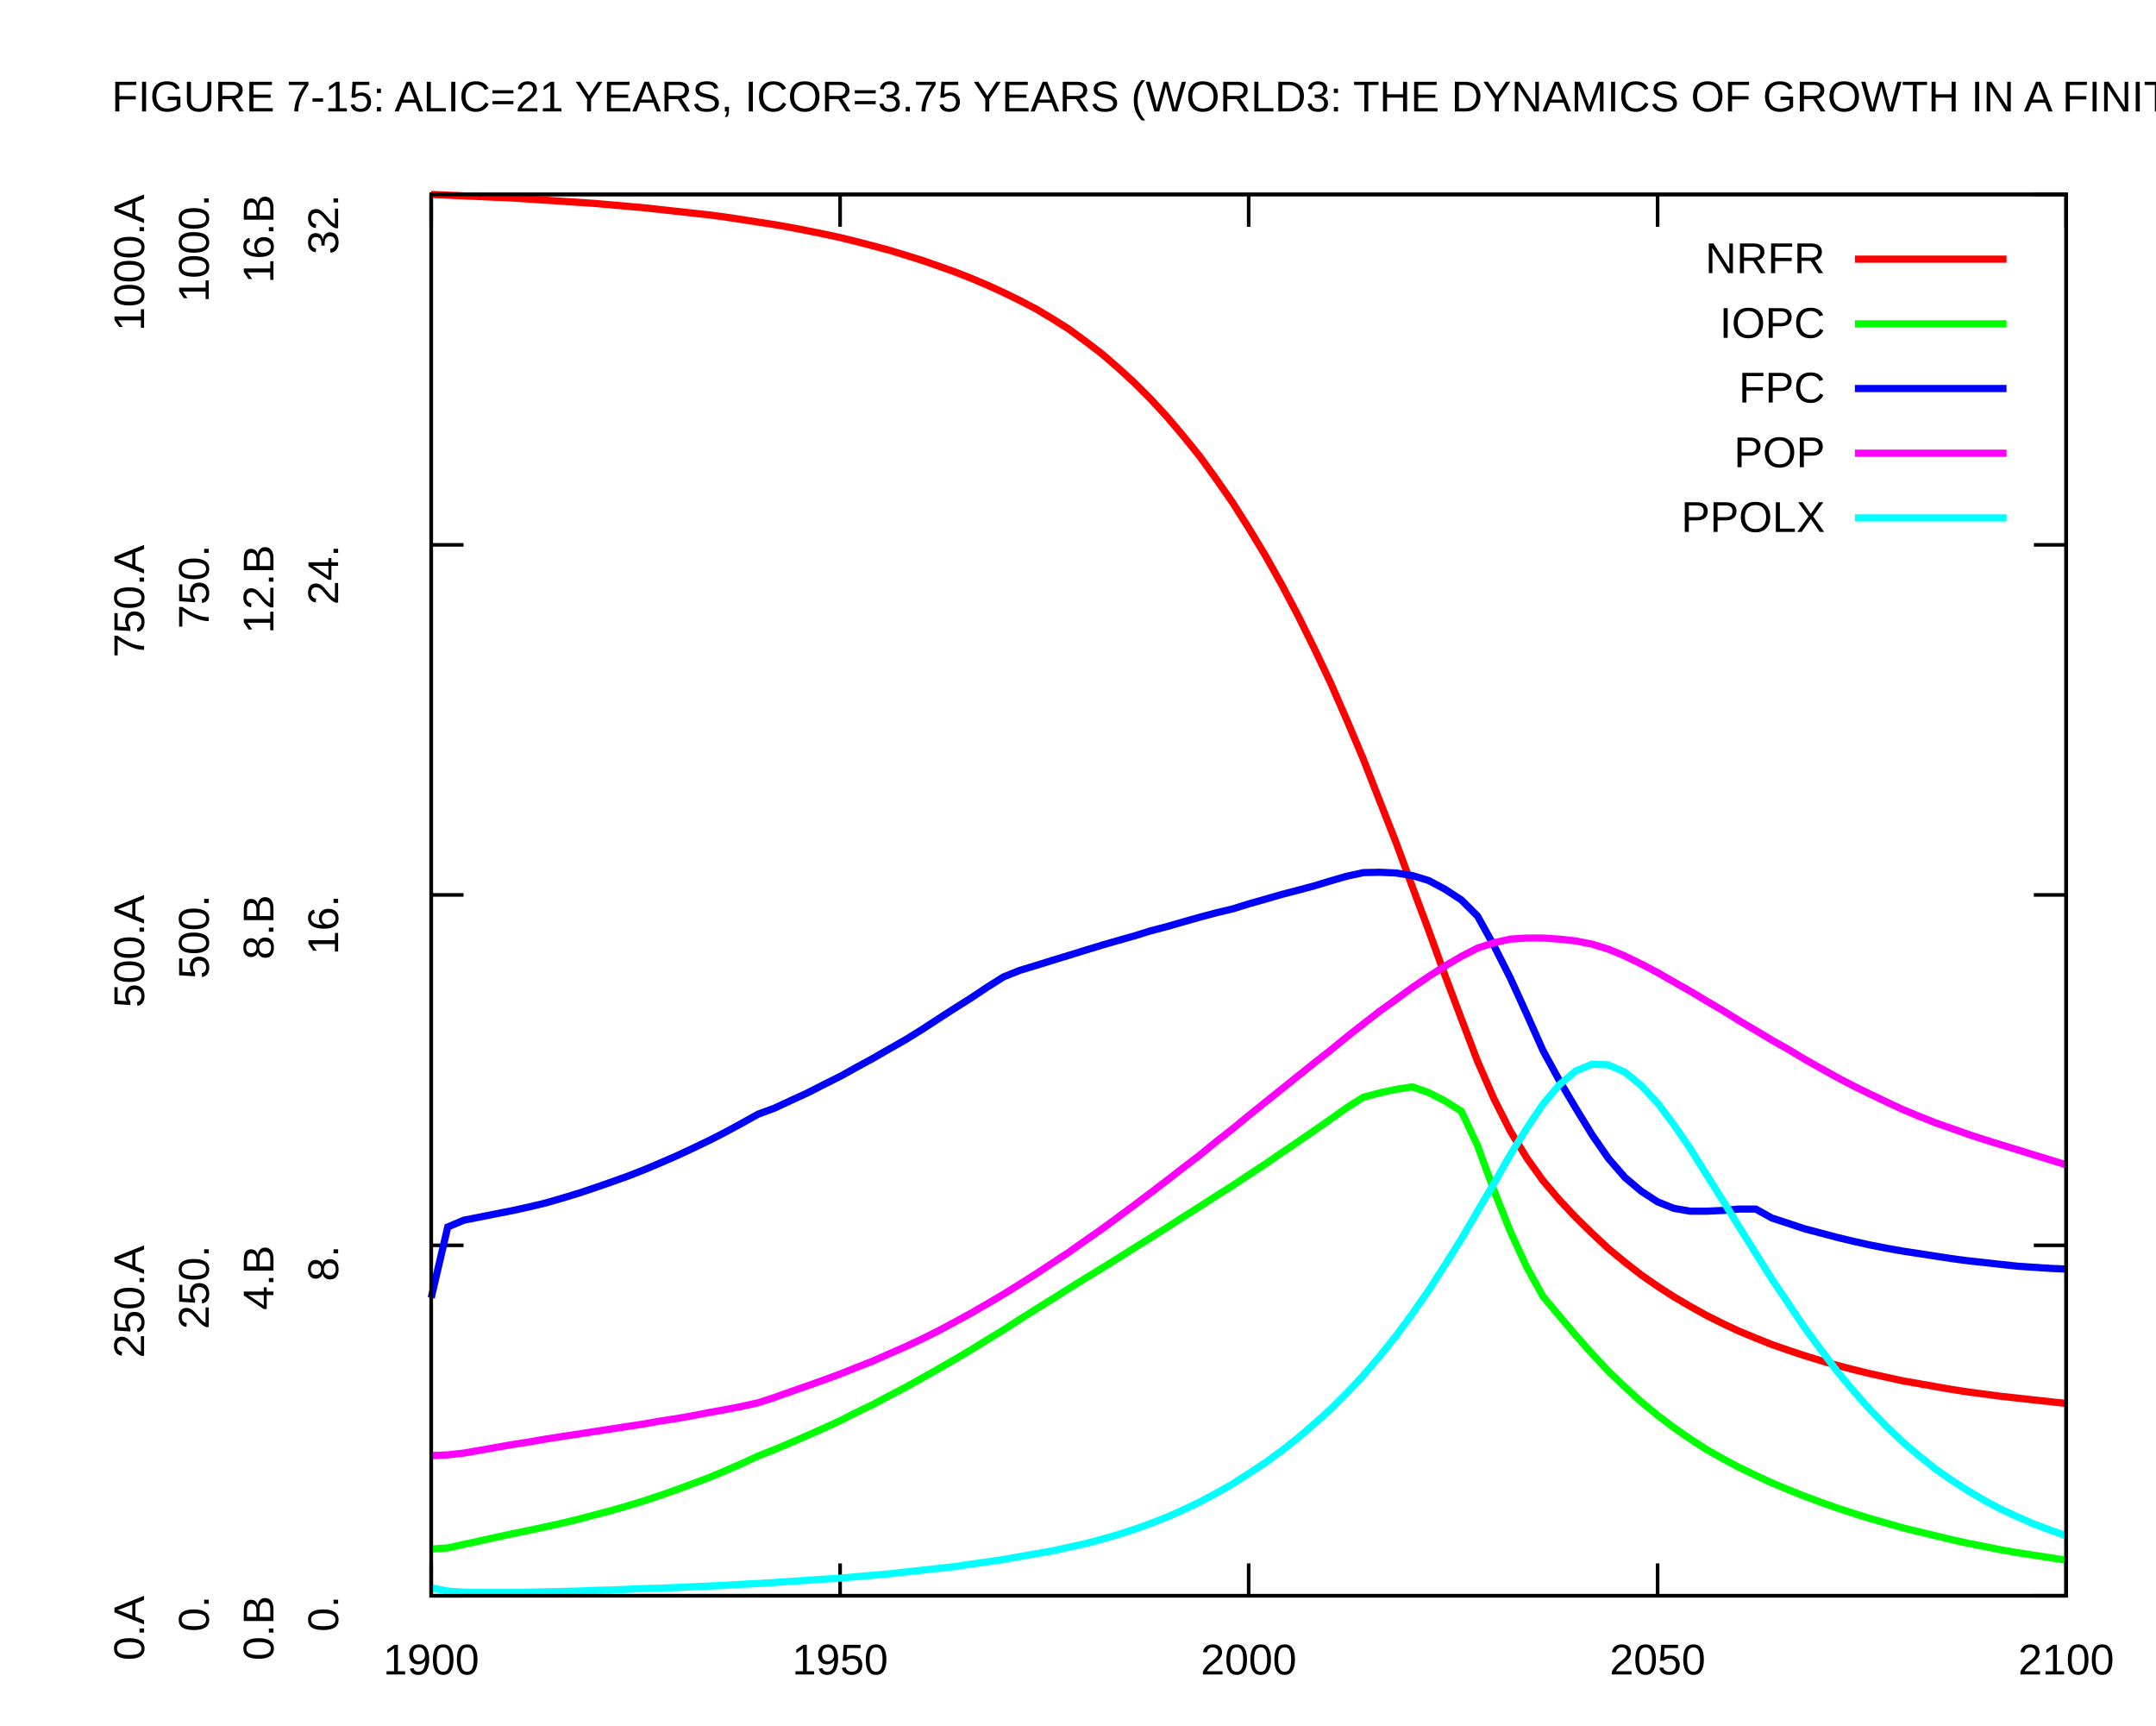
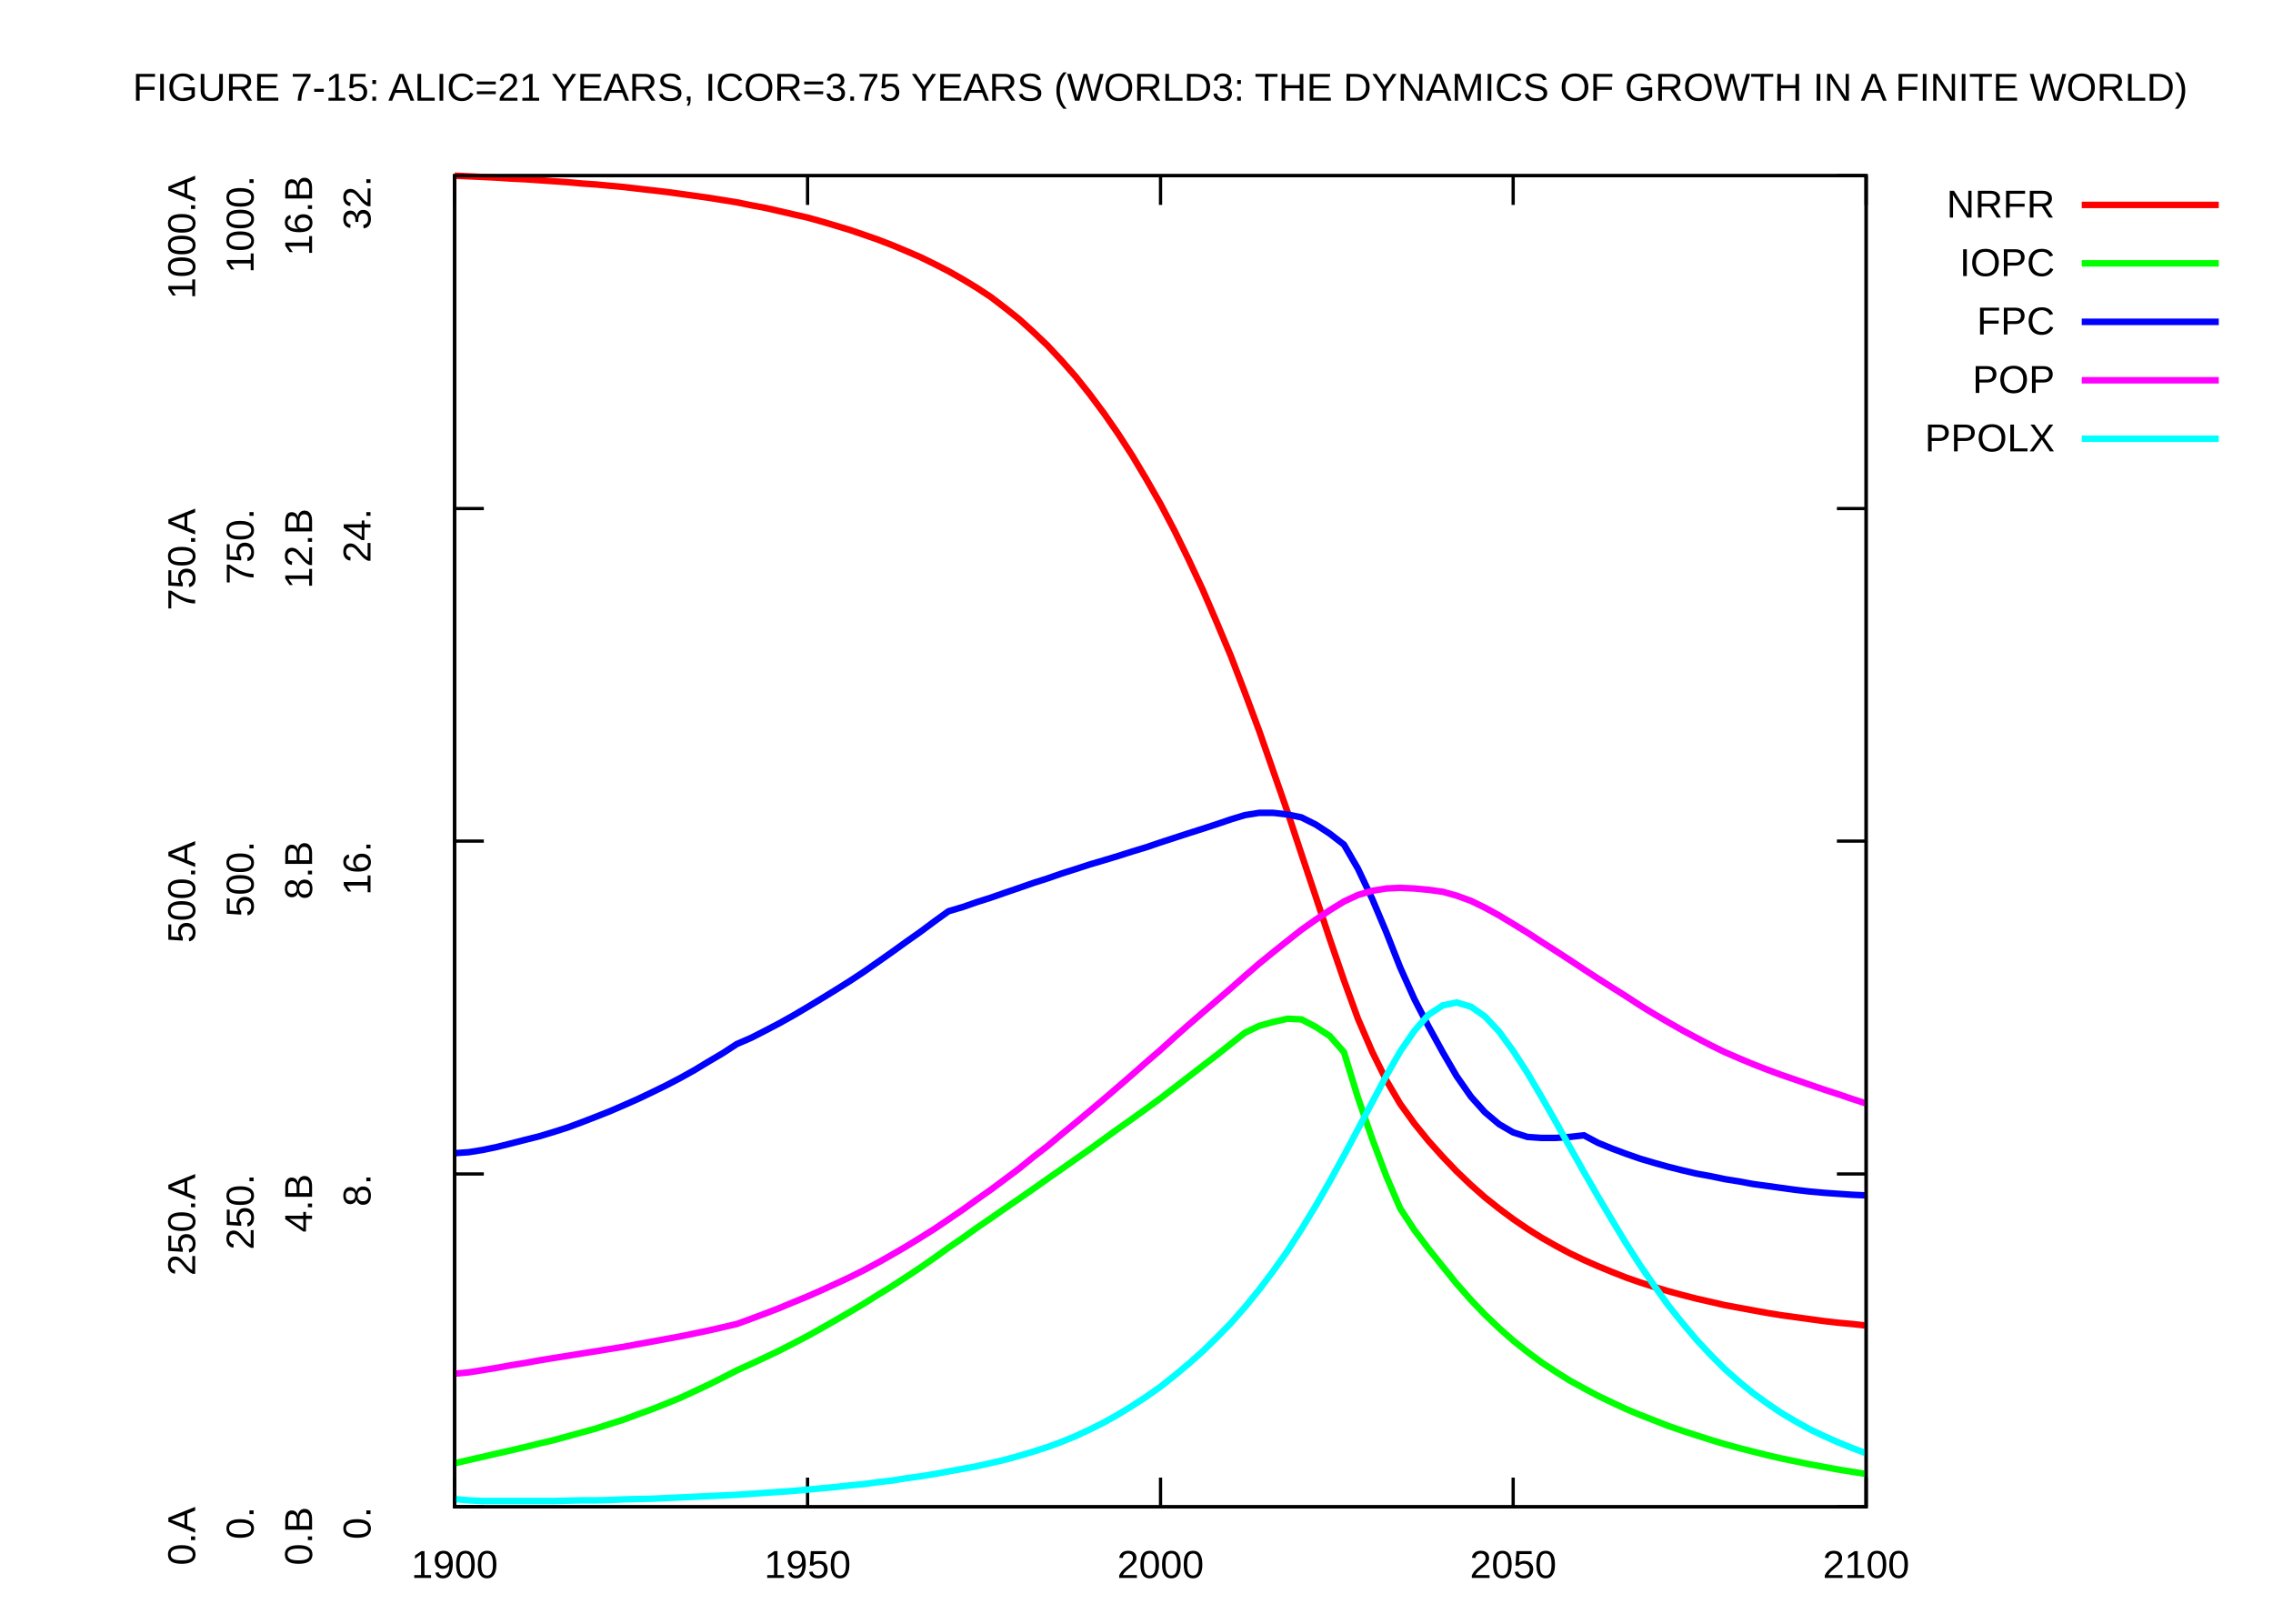
- <svg xmlns="http://www.w3.org/2000/svg" xmlns:xlink="http://www.w3.org/1999/xlink" width="600" height="480" viewBox="0 0 600 480">
+ <svg xmlns="http://www.w3.org/2000/svg" xmlns:xlink="http://www.w3.org/1999/xlink" width="700" height="500" viewBox="0 0 700 500">
  <g id="gnuplot_canvas">
-     <rect x="0" y="0" width="600" height="480" fill="none" />
+     <rect x="0" y="0" width="700" height="500" fill="none" />
    <defs>
      <circle id="gpDot" r="0.5" stroke-width="0.5" stroke="currentColor" />
      <path id="gpPt0" stroke-width="0.222" stroke="currentColor" d="M-1,0 h2 M0,-1 v2" />
      <path id="gpPt1" stroke-width="0.222" stroke="currentColor" d="M-1,-1 L1,1 M1,-1 L-1,1" />
      <path id="gpPt2" stroke-width="0.222" stroke="currentColor" d="M-1,0 L1,0 M0,-1 L0,1 M-1,-1 L1,1 M-1,1 L1,-1" />
      <rect id="gpPt3" stroke-width="0.222" stroke="currentColor" x="-1" y="-1" width="2" height="2" />
      <rect id="gpPt4" stroke-width="0.222" stroke="currentColor" fill="currentColor" x="-1" y="-1" width="2" height="2" />
      <circle id="gpPt5" stroke-width="0.222" stroke="currentColor" cx="0" cy="0" r="1" />
      <use xlink:href="#gpPt5" id="gpPt6" fill="currentColor" stroke="none" />
      <path id="gpPt7" stroke-width="0.222" stroke="currentColor" d="M0,-1.33 L-1.33,0.67 L1.33,0.67 z" />
      <use xlink:href="#gpPt7" id="gpPt8" fill="currentColor" stroke="none" />
      <use xlink:href="#gpPt7" id="gpPt9" stroke="currentColor" transform="rotate(180)" />
      <use xlink:href="#gpPt9" id="gpPt10" fill="currentColor" stroke="none" />
      <use xlink:href="#gpPt3" id="gpPt11" stroke="currentColor" transform="rotate(45)" />
      <use xlink:href="#gpPt11" id="gpPt12" fill="currentColor" stroke="none" />
      <path id="gpPt13" stroke-width="0.222" stroke="currentColor" d="M0,1.330 L1.265,0.411 L0.782,-1.067 L-0.782,-1.076 L-1.265,0.411 z" />
      <use xlink:href="#gpPt13" id="gpPt14" fill="currentColor" stroke="none" />
      <filter id="textbox" filterUnits="objectBoundingBox" x="0" y="0" height="1" width="1">
        <feFlood flood-color="white" flood-opacity="1" result="bgnd" />
        <feComposite in="SourceGraphic" in2="bgnd" operator="atop" />
      </filter>
      <filter id="greybox" filterUnits="objectBoundingBox" x="0" y="0" height="1" width="1">
        <feFlood flood-color="lightgrey" flood-opacity="1" result="grey" />
        <feComposite in="SourceGraphic" in2="grey" operator="atop" />
      </filter>
    </defs>
    <g fill="none" color="white" stroke="black" stroke-width="1.00" stroke-linecap="butt" stroke-linejoin="miter">
</g>
    <g fill="none" color="black" stroke="currentColor" stroke-width="1.00" stroke-linecap="butt" stroke-linejoin="miter">
-       <path stroke="black" d="M120.0,444.0 L129.0,444.0 M575.0,444.0 L566.0,444.0  " />
-       <g transform="translate(40.1,444.0) rotate(-90)" stroke="none" fill="black" font-family="Arial" font-size="12.00" text-anchor="end">
+       <path stroke="black" d="M140.0,464.0 L149.0,464.0 M574.7,464.0 L565.7,464.0  " />
+       <g transform="translate(60.1,464.0) rotate(-90)" stroke="none" fill="black" font-family="Arial" font-size="12.00" text-anchor="end">
        <text>
          <tspan font-family="Arial">0.A</tspan>
        </text>
      </g>
-       <g transform="translate(58.1,444.0) rotate(-90)" stroke="none" fill="black" font-family="Arial" font-size="12.00" text-anchor="end">
+       <g transform="translate(78.1,464.0) rotate(-90)" stroke="none" fill="black" font-family="Arial" font-size="12.00" text-anchor="end">
        <text>
          <tspan font-family="Arial">0.</tspan>
        </text>
      </g>
-       <g transform="translate(76.1,444.0) rotate(-90)" stroke="none" fill="black" font-family="Arial" font-size="12.00" text-anchor="end">
+       <g transform="translate(96.1,464.0) rotate(-90)" stroke="none" fill="black" font-family="Arial" font-size="12.00" text-anchor="end">
        <text>
          <tspan font-family="Arial">0.B</tspan>
        </text>
      </g>
-       <g transform="translate(94.1,444.0) rotate(-90)" stroke="none" fill="black" font-family="Arial" font-size="12.00" text-anchor="end">
+       <g transform="translate(114.1,464.0) rotate(-90)" stroke="none" fill="black" font-family="Arial" font-size="12.00" text-anchor="end">
        <text>
          <tspan font-family="Arial">0.</tspan>
        </text>
      </g>
    </g>
    <g fill="none" color="black" stroke="currentColor" stroke-width="1.00" stroke-linecap="butt" stroke-linejoin="miter">
-       <path stroke="black" d="M120.0,346.5 L129.0,346.5 M575.0,346.5 L566.0,346.5  " />
-       <g transform="translate(40.1,346.5) rotate(-90)" stroke="none" fill="black" font-family="Arial" font-size="12.00" text-anchor="end">
+       <path stroke="black" d="M140.0,361.5 L149.0,361.5 M574.7,361.5 L565.7,361.5  " />
+       <g transform="translate(60.1,361.5) rotate(-90)" stroke="none" fill="black" font-family="Arial" font-size="12.00" text-anchor="end">
        <text>
          <tspan font-family="Arial">250.A</tspan>
        </text>
      </g>
-       <g transform="translate(58.1,346.5) rotate(-90)" stroke="none" fill="black" font-family="Arial" font-size="12.00" text-anchor="end">
+       <g transform="translate(78.1,361.5) rotate(-90)" stroke="none" fill="black" font-family="Arial" font-size="12.00" text-anchor="end">
        <text>
          <tspan font-family="Arial">250.</tspan>
        </text>
      </g>
-       <g transform="translate(76.1,346.5) rotate(-90)" stroke="none" fill="black" font-family="Arial" font-size="12.00" text-anchor="end">
+       <g transform="translate(96.1,361.5) rotate(-90)" stroke="none" fill="black" font-family="Arial" font-size="12.00" text-anchor="end">
        <text>
          <tspan font-family="Arial">4.B</tspan>
        </text>
      </g>
-       <g transform="translate(94.1,346.5) rotate(-90)" stroke="none" fill="black" font-family="Arial" font-size="12.00" text-anchor="end">
+       <g transform="translate(114.1,361.5) rotate(-90)" stroke="none" fill="black" font-family="Arial" font-size="12.00" text-anchor="end">
        <text>
          <tspan font-family="Arial">8.</tspan>
        </text>
      </g>
    </g>
    <g fill="none" color="black" stroke="currentColor" stroke-width="1.00" stroke-linecap="butt" stroke-linejoin="miter">
-       <path stroke="black" d="M120.0,249.0 L129.0,249.0 M575.0,249.0 L566.0,249.0  " />
-       <g transform="translate(40.1,249.0) rotate(-90)" stroke="none" fill="black" font-family="Arial" font-size="12.00" text-anchor="end">
+       <path stroke="black" d="M140.0,259.0 L149.0,259.0 M574.7,259.0 L565.7,259.0  " />
+       <g transform="translate(60.1,259.0) rotate(-90)" stroke="none" fill="black" font-family="Arial" font-size="12.00" text-anchor="end">
        <text>
          <tspan font-family="Arial">500.A</tspan>
        </text>
      </g>
-       <g transform="translate(58.1,249.0) rotate(-90)" stroke="none" fill="black" font-family="Arial" font-size="12.00" text-anchor="end">
+       <g transform="translate(78.1,259.0) rotate(-90)" stroke="none" fill="black" font-family="Arial" font-size="12.00" text-anchor="end">
        <text>
          <tspan font-family="Arial">500.</tspan>
        </text>
      </g>
-       <g transform="translate(76.1,249.0) rotate(-90)" stroke="none" fill="black" font-family="Arial" font-size="12.00" text-anchor="end">
+       <g transform="translate(96.1,259.0) rotate(-90)" stroke="none" fill="black" font-family="Arial" font-size="12.00" text-anchor="end">
        <text>
          <tspan font-family="Arial">8.B</tspan>
        </text>
      </g>
-       <g transform="translate(94.1,249.0) rotate(-90)" stroke="none" fill="black" font-family="Arial" font-size="12.00" text-anchor="end">
+       <g transform="translate(114.1,259.0) rotate(-90)" stroke="none" fill="black" font-family="Arial" font-size="12.00" text-anchor="end">
        <text>
          <tspan font-family="Arial">16.</tspan>
        </text>
      </g>
    </g>
    <g fill="none" color="black" stroke="currentColor" stroke-width="1.00" stroke-linecap="butt" stroke-linejoin="miter">
-       <path stroke="black" d="M120.0,151.6 L129.0,151.6 M575.0,151.6 L566.0,151.6  " />
-       <g transform="translate(40.1,151.6) rotate(-90)" stroke="none" fill="black" font-family="Arial" font-size="12.00" text-anchor="end">
+       <path stroke="black" d="M140.0,156.6 L149.0,156.6 M574.7,156.6 L565.7,156.6  " />
+       <g transform="translate(60.1,156.6) rotate(-90)" stroke="none" fill="black" font-family="Arial" font-size="12.00" text-anchor="end">
        <text>
          <tspan font-family="Arial">750.A</tspan>
        </text>
      </g>
-       <g transform="translate(58.1,151.6) rotate(-90)" stroke="none" fill="black" font-family="Arial" font-size="12.00" text-anchor="end">
+       <g transform="translate(78.1,156.6) rotate(-90)" stroke="none" fill="black" font-family="Arial" font-size="12.00" text-anchor="end">
        <text>
          <tspan font-family="Arial">750.</tspan>
        </text>
      </g>
-       <g transform="translate(76.1,151.6) rotate(-90)" stroke="none" fill="black" font-family="Arial" font-size="12.00" text-anchor="end">
+       <g transform="translate(96.1,156.6) rotate(-90)" stroke="none" fill="black" font-family="Arial" font-size="12.00" text-anchor="end">
        <text>
          <tspan font-family="Arial">12.B</tspan>
        </text>
      </g>
-       <g transform="translate(94.1,151.6) rotate(-90)" stroke="none" fill="black" font-family="Arial" font-size="12.00" text-anchor="end">
+       <g transform="translate(114.1,156.6) rotate(-90)" stroke="none" fill="black" font-family="Arial" font-size="12.00" text-anchor="end">
        <text>
          <tspan font-family="Arial">24.</tspan>
        </text>
      </g>
    </g>
    <g fill="none" color="black" stroke="currentColor" stroke-width="1.00" stroke-linecap="butt" stroke-linejoin="miter">
-       <path stroke="black" d="M120.0,54.1 L129.0,54.1 M575.0,54.1 L566.0,54.1  " />
-       <g transform="translate(40.1,54.1) rotate(-90)" stroke="none" fill="black" font-family="Arial" font-size="12.00" text-anchor="end">
+       <path stroke="black" d="M140.0,54.1 L149.0,54.1 M574.7,54.1 L565.7,54.1  " />
+       <g transform="translate(60.1,54.1) rotate(-90)" stroke="none" fill="black" font-family="Arial" font-size="12.00" text-anchor="end">
        <text>
          <tspan font-family="Arial">1000.A</tspan>
        </text>
      </g>
-       <g transform="translate(58.1,54.1) rotate(-90)" stroke="none" fill="black" font-family="Arial" font-size="12.00" text-anchor="end">
+       <g transform="translate(78.1,54.1) rotate(-90)" stroke="none" fill="black" font-family="Arial" font-size="12.00" text-anchor="end">
        <text>
          <tspan font-family="Arial">1000.</tspan>
        </text>
      </g>
-       <g transform="translate(76.1,54.1) rotate(-90)" stroke="none" fill="black" font-family="Arial" font-size="12.00" text-anchor="end">
+       <g transform="translate(96.1,54.1) rotate(-90)" stroke="none" fill="black" font-family="Arial" font-size="12.00" text-anchor="end">
        <text>
          <tspan font-family="Arial">16.B</tspan>
        </text>
      </g>
-       <g transform="translate(94.1,54.1) rotate(-90)" stroke="none" fill="black" font-family="Arial" font-size="12.00" text-anchor="end">
+       <g transform="translate(114.1,54.1) rotate(-90)" stroke="none" fill="black" font-family="Arial" font-size="12.00" text-anchor="end">
        <text>
          <tspan font-family="Arial">32.</tspan>
        </text>
      </g>
    </g>
    <g fill="none" color="black" stroke="currentColor" stroke-width="1.00" stroke-linecap="butt" stroke-linejoin="miter">
-       <path stroke="black" d="M120.0,444.0 L120.0,435.0 M120.0,54.1 L120.0,63.1  " />
-       <g transform="translate(120.0,465.9)" stroke="none" fill="black" font-family="Arial" font-size="12.00" text-anchor="middle">
+       <path stroke="black" d="M140.0,464.0 L140.0,455.0 M140.0,54.1 L140.0,63.1  " />
+       <g transform="translate(140.0,485.9)" stroke="none" fill="black" font-family="Arial" font-size="12.00" text-anchor="middle">
        <text>
          <tspan font-family="Arial"> 1900</tspan>
        </text>
      </g>
    </g>
    <g fill="none" color="black" stroke="currentColor" stroke-width="1.00" stroke-linecap="butt" stroke-linejoin="miter">
-       <path stroke="black" d="M233.8,444.0 L233.8,435.0 M233.8,54.1 L233.8,63.1  " />
-       <g transform="translate(233.8,465.9)" stroke="none" fill="black" font-family="Arial" font-size="12.00" text-anchor="middle">
+       <path stroke="black" d="M248.7,464.0 L248.7,455.0 M248.7,54.1 L248.7,63.1  " />
+       <g transform="translate(248.7,485.9)" stroke="none" fill="black" font-family="Arial" font-size="12.00" text-anchor="middle">
        <text>
          <tspan font-family="Arial"> 1950</tspan>
        </text>
      </g>
    </g>
    <g fill="none" color="black" stroke="currentColor" stroke-width="1.00" stroke-linecap="butt" stroke-linejoin="miter">
-       <path stroke="black" d="M347.5,444.0 L347.5,435.0 M347.5,54.1 L347.5,63.1  " />
-       <g transform="translate(347.5,465.9)" stroke="none" fill="black" font-family="Arial" font-size="12.00" text-anchor="middle">
+       <path stroke="black" d="M357.4,464.0 L357.4,455.0 M357.4,54.1 L357.4,63.1  " />
+       <g transform="translate(357.4,485.9)" stroke="none" fill="black" font-family="Arial" font-size="12.00" text-anchor="middle">
        <text>
          <tspan font-family="Arial"> 2000</tspan>
        </text>
      </g>
    </g>
    <g fill="none" color="black" stroke="currentColor" stroke-width="1.00" stroke-linecap="butt" stroke-linejoin="miter">
-       <path stroke="black" d="M461.3,444.0 L461.3,435.0 M461.3,54.1 L461.3,63.1  " />
-       <g transform="translate(461.3,465.9)" stroke="none" fill="black" font-family="Arial" font-size="12.00" text-anchor="middle">
+       <path stroke="black" d="M466.0,464.0 L466.0,455.0 M466.0,54.1 L466.0,63.1  " />
+       <g transform="translate(466.0,485.9)" stroke="none" fill="black" font-family="Arial" font-size="12.00" text-anchor="middle">
        <text>
          <tspan font-family="Arial"> 2050</tspan>
        </text>
      </g>
    </g>
    <g fill="none" color="black" stroke="currentColor" stroke-width="1.00" stroke-linecap="butt" stroke-linejoin="miter">
-       <path stroke="black" d="M575.0,444.0 L575.0,435.0 M575.0,54.1 L575.0,63.1  " />
-       <g transform="translate(575.0,465.9)" stroke="none" fill="black" font-family="Arial" font-size="12.00" text-anchor="middle">
+       <path stroke="black" d="M574.7,464.0 L574.7,455.0 M574.7,54.1 L574.7,63.1  " />
+       <g transform="translate(574.7,485.9)" stroke="none" fill="black" font-family="Arial" font-size="12.00" text-anchor="middle">
        <text>
          <tspan font-family="Arial"> 2100</tspan>
        </text>
      </g>
    </g>
    <g fill="none" color="black" stroke="currentColor" stroke-width="1.00" stroke-linecap="butt" stroke-linejoin="miter">
</g>
    <g fill="none" color="black" stroke="currentColor" stroke-width="1.00" stroke-linecap="butt" stroke-linejoin="miter">
-       <path stroke="black" d="M120.0,54.1 L120.0,444.0 L575.0,444.0 L575.0,54.1 L120.0,54.1 Z  " />
-     </g>
-     <g fill="none" color="black" stroke="currentColor" stroke-width="1.00" stroke-linecap="butt" stroke-linejoin="miter">
-       <g transform="translate(347.5,31.0)" stroke="none" fill="black" font-family="Arial" font-size="12.00" text-anchor="middle">
+       <path stroke="black" d="M140.0,54.1 L140.0,464.0 L574.7,464.0 L574.7,54.1 L140.0,54.1 Z  " />
+     </g>
+     <g fill="none" color="black" stroke="currentColor" stroke-width="1.00" stroke-linecap="butt" stroke-linejoin="miter">
+       <g transform="translate(357.3,31.0)" stroke="none" fill="black" font-family="Arial" font-size="12.00" text-anchor="middle">
        <text>
          <tspan font-family="Arial">FIGURE 7-15: ALIC=21 YEARS, ICOR=3.75 YEARS (WORLD3: THE DYNAMICS OF GROWTH IN A FINITE WORLD)</tspan>
        </text>
      </g>
    </g>
    <g id="gnuplot_plot_1">
      <g fill="none" color="white" stroke="black" stroke-width="2.00" stroke-linecap="butt" stroke-linejoin="miter">
</g>
      <g fill="none" color="black" stroke="currentColor" stroke-width="2.00" stroke-linecap="butt" stroke-linejoin="miter">
-         <g transform="translate(507.9,76.0)" stroke="none" fill="black" font-family="Arial" font-size="12.00" text-anchor="end">
+         <g transform="translate(632.8,67.0)" stroke="none" fill="black" font-family="Arial" font-size="12.00" text-anchor="end">
          <text>
            <tspan font-family="Arial">NRFR</tspan>
          </text>
        </g>
      </g>
      <g fill="none" color="black" stroke="currentColor" stroke-width="2.00" stroke-linecap="butt" stroke-linejoin="miter">
-         <path stroke="rgb(255,   0,   0)" d="M516.2,72.1 L558.4,72.1 M120.0,54.1 L124.6,54.3 L129.1,54.5 L133.7,54.7 L138.2,54.9 L142.8,55.1   L147.3,55.4 L151.9,55.7 L156.4,56.0 L161.0,56.3 L165.5,56.6 L170.1,57.0 L174.6,57.4 L179.2,57.8   L183.7,58.3 L188.3,58.8 L192.8,59.3 L197.4,59.8 L201.9,60.4 L206.5,61.1 L211.0,61.8 L215.6,62.5   L220.1,63.3 L224.7,64.2 L229.2,65.1 L233.8,66.1 L238.3,67.2 L242.9,68.4 L247.4,69.6 L252.0,71.0   L256.5,72.4 L261.1,74.0 L265.6,75.6 L270.2,77.4 L274.7,79.3 L279.3,81.4 L283.8,83.6 L288.4,86.0   L292.9,88.7 L297.5,91.6 L302.0,94.9 L306.6,98.4 L311.1,102.3 L315.7,106.5 L320.2,111.0 L324.8,116.0   L329.3,121.3 L333.9,127.0 L338.4,133.2 L343.0,139.8 L347.5,146.9 L352.1,154.5 L356.6,162.5 L361.2,171.2   L365.7,180.3 L370.3,190.0 L374.8,200.3 L379.4,211.2 L383.9,222.7 L388.5,234.4 L393.0,246.6 L397.6,258.9   L402.1,271.3 L406.7,283.5 L411.2,295.3 L415.8,305.8 L420.3,314.7 L424.9,322.2 L429.4,328.5 L434.0,333.9   L438.5,338.7 L443.1,343.2 L447.6,347.4 L452.2,351.2 L456.7,354.7 L461.3,357.9 L465.8,360.8 L470.4,363.5   L474.9,366.0 L479.5,368.3 L484.0,370.4 L488.6,372.3 L493.1,374.1 L497.7,375.7 L502.2,377.2 L506.8,378.6   L511.3,379.9 L515.9,381.1 L520.4,382.2 L525.0,383.2 L529.5,384.2 L534.1,385.0 L538.6,385.8 L543.2,386.6   L547.7,387.3 L552.3,387.9 L556.8,388.5 L561.4,389.0 L565.9,389.5 L570.5,390.0 L575.0,390.5  " />
+         <path stroke="rgb(255,   0,   0)" d="M641.1,63.1 L683.3,63.1 M140.0,54.1 L144.3,54.3 L148.7,54.5 L153.0,54.7 L157.4,55.0 L161.7,55.2   L166.1,55.5 L170.4,55.8 L174.8,56.1 L179.1,56.5 L183.5,56.8 L187.8,57.2 L192.2,57.6 L196.5,58.1   L200.9,58.6 L205.2,59.1 L209.6,59.7 L213.9,60.3 L218.2,60.9 L222.6,61.6 L226.9,62.3 L231.3,63.2   L235.6,64.0 L240.0,65.0 L244.3,66.0 L248.7,67.0 L253.0,68.2 L257.4,69.5 L261.7,70.8 L266.1,72.3   L270.4,73.8 L274.8,75.5 L279.1,77.3 L283.5,79.2 L287.8,81.3 L292.1,83.5 L296.5,86.0 L300.8,88.6   L305.2,91.5 L309.5,94.8 L313.9,98.3 L318.2,102.2 L322.6,106.4 L326.9,111.0 L331.3,116.0 L335.6,121.4   L340.0,127.3 L344.3,133.5 L348.7,140.3 L353.0,147.5 L357.4,155.2 L361.7,163.4 L366.0,172.2 L370.4,181.6   L374.7,191.6 L379.1,202.1 L383.4,213.3 L387.8,225.1 L392.1,237.4 L396.5,250.0 L400.8,263.0 L405.2,276.1   L409.5,289.1 L413.9,301.9 L418.2,313.7 L422.6,323.9 L426.9,332.6 L431.2,339.9 L435.6,346.0 L439.9,351.3   L444.3,356.2 L448.6,360.7 L453.0,364.9 L457.3,368.7 L461.7,372.2 L466.0,375.4 L470.4,378.4 L474.7,381.1   L479.1,383.6 L483.4,385.9 L487.8,388.0 L492.1,389.9 L496.5,391.7 L500.8,393.4 L505.1,394.9 L509.5,396.3   L513.8,397.6 L518.2,398.8 L522.5,399.9 L526.9,400.9 L531.2,401.9 L535.6,402.7 L539.9,403.5 L544.3,404.3   L548.6,405.0 L553.0,405.6 L557.3,406.2 L561.7,406.8 L566.0,407.3 L570.4,407.7 L574.7,408.2  " />
      </g>
    </g>
    <g id="gnuplot_plot_2">
      <g fill="none" color="black" stroke="currentColor" stroke-width="2.00" stroke-linecap="butt" stroke-linejoin="miter">
-         <g transform="translate(507.9,94.0)" stroke="none" fill="black" font-family="Arial" font-size="12.00" text-anchor="end">
+         <g transform="translate(632.8,85.0)" stroke="none" fill="black" font-family="Arial" font-size="12.00" text-anchor="end">
          <text>
            <tspan font-family="Arial">IOPC</tspan>
          </text>
        </g>
      </g>
      <g fill="none" color="black" stroke="currentColor" stroke-width="2.00" stroke-linecap="butt" stroke-linejoin="miter">
-         <path stroke="rgb(  0, 255,   0)" d="M516.2,90.1 L558.4,90.1 M120.0,431.0 L124.6,430.7 L129.1,429.7 L133.7,428.7 L138.2,427.7 L142.8,426.7   L147.3,425.8 L151.9,424.8 L156.4,423.8 L161.0,422.7 L165.5,421.5 L170.1,420.3 L174.6,419.0 L179.2,417.6   L183.7,416.1 L188.3,414.5 L192.8,412.8 L197.4,411.1 L201.9,409.2 L206.5,407.2 L211.0,405.1 L215.6,403.3   L220.1,401.4 L224.7,399.4 L229.2,397.4 L233.8,395.3 L238.3,393.0 L242.9,390.8 L247.4,388.4 L252.0,386.0   L256.5,383.5 L261.1,380.9 L265.6,378.3 L270.2,375.6 L274.7,372.8 L279.3,370.0 L283.8,367.1 L288.4,364.2   L292.9,361.4 L297.5,358.5 L302.0,355.7 L306.6,352.9 L311.1,350.1 L315.7,347.2 L320.2,344.4 L324.8,341.5   L329.3,338.6 L333.9,335.7 L338.4,332.8 L343.0,329.9 L347.5,326.9 L352.1,323.9 L356.6,320.8 L361.2,317.7   L365.7,314.6 L370.3,311.4 L374.8,308.2 L379.4,305.3 L383.9,304.1 L388.5,303.1 L393.0,302.4 L397.6,304.0   L402.1,306.3 L406.7,309.2 L411.2,318.8 L415.8,331.3 L420.3,342.6 L424.9,352.6 L429.4,360.7 L434.0,366.2   L438.5,371.5 L443.1,376.7 L447.6,381.5 L452.2,385.9 L456.7,390.0 L461.3,393.8 L465.8,397.2 L470.4,400.4   L474.9,403.3 L479.5,405.9 L484.0,408.3 L488.6,410.5 L493.1,412.6 L497.7,414.5 L502.2,416.3 L506.8,418.0   L511.3,419.6 L515.9,421.1 L520.4,422.5 L525.0,423.8 L529.5,425.1 L534.1,426.2 L538.6,427.3 L543.2,428.4   L547.7,429.4 L552.3,430.3 L556.8,431.2 L561.4,432.0 L565.9,432.7 L570.5,433.4 L575.0,434.1  " />
+         <path stroke="rgb(  0, 255,   0)" d="M641.1,81.1 L683.3,81.1 M140.0,450.6 L144.3,449.6 L148.7,448.6 L153.0,447.6 L157.4,446.6 L161.7,445.6   L166.1,444.5 L170.4,443.5 L174.8,442.3 L179.1,441.1 L183.5,439.9 L187.8,438.5 L192.2,437.1 L196.5,435.5   L200.9,433.9 L205.2,432.2 L209.6,430.4 L213.9,428.4 L218.2,426.4 L222.6,424.2 L226.9,422.0 L231.3,420.0   L235.6,418.0 L240.0,415.9 L244.3,413.7 L248.7,411.4 L253.0,409.0 L257.4,406.5 L261.7,404.0 L266.1,401.4   L270.4,398.7 L274.8,396.0 L279.1,393.2 L283.5,390.3 L287.8,387.3 L292.1,384.2 L296.5,381.2 L300.8,378.1   L305.2,375.1 L309.5,372.1 L313.9,369.1 L318.2,366.1 L322.6,363.0 L326.9,360.0 L331.3,356.9 L335.6,353.9   L340.0,350.7 L344.3,347.6 L348.7,344.5 L353.0,341.4 L357.4,338.2 L361.7,334.9 L366.0,331.6 L370.4,328.2   L374.7,324.9 L379.1,321.4 L383.4,318.0 L387.8,315.9 L392.1,314.7 L396.5,313.7 L400.8,313.9 L405.2,316.2   L409.5,319.0 L413.9,324.0 L418.2,338.0 L422.6,350.7 L426.9,362.1 L431.2,372.1 L435.6,378.8 L439.9,384.5   L444.3,390.0 L448.6,395.3 L453.0,400.3 L457.3,404.8 L461.7,409.0 L466.0,412.8 L470.4,416.3 L474.7,419.5   L479.1,422.4 L483.4,425.1 L487.8,427.5 L492.1,429.8 L496.5,431.9 L500.8,433.9 L505.1,435.7 L509.5,437.4   L513.8,439.1 L518.2,440.6 L522.5,442.0 L526.9,443.4 L531.2,444.7 L535.6,445.9 L539.9,447.0 L544.3,448.1   L548.6,449.1 L553.0,450.0 L557.3,450.9 L561.7,451.7 L566.0,452.5 L570.4,453.2 L574.7,453.9  " />
      </g>
    </g>
    <g id="gnuplot_plot_3">
      <g fill="none" color="black" stroke="currentColor" stroke-width="2.00" stroke-linecap="butt" stroke-linejoin="miter">
-         <g transform="translate(507.9,112.0)" stroke="none" fill="black" font-family="Arial" font-size="12.00" text-anchor="end">
+         <g transform="translate(632.8,103.0)" stroke="none" fill="black" font-family="Arial" font-size="12.00" text-anchor="end">
          <text>
            <tspan font-family="Arial">FPC</tspan>
          </text>
        </g>
      </g>
      <g fill="none" color="black" stroke="currentColor" stroke-width="2.00" stroke-linecap="butt" stroke-linejoin="miter">
-         <path stroke="rgb(  0,   0, 255)" d="M516.2,108.1 L558.4,108.1 M120.0,361.1 L124.6,341.4 L129.1,339.5 L133.7,338.6 L138.2,337.7 L142.8,336.8   L147.3,335.8 L151.9,334.7 L156.4,333.4 L161.0,332.0 L165.5,330.5 L170.1,328.9 L174.6,327.3 L179.2,325.5   L183.7,323.6 L188.3,321.6 L192.8,319.5 L197.4,317.3 L201.9,315.0 L206.5,312.5 L211.0,310.0 L215.6,308.3   L220.1,306.2 L224.7,304.1 L229.2,301.8 L233.8,299.5 L238.3,297.0 L242.9,294.5 L247.4,291.9 L252.0,289.3   L256.5,286.5 L261.1,283.5 L265.6,280.6 L270.2,277.7 L274.7,274.7 L279.3,271.8 L283.8,270.0 L288.4,268.6   L292.9,267.2 L297.5,265.8 L302.0,264.4 L306.6,263.0 L311.1,261.7 L315.7,260.4 L320.2,259.0 L324.8,257.8   L329.3,256.5 L333.9,255.2 L338.4,254.0 L343.0,252.9 L347.5,251.5 L352.1,250.2 L356.6,248.9 L361.2,247.7   L365.7,246.5 L370.3,245.1 L374.8,243.8 L379.4,242.8 L383.9,242.7 L388.5,242.9 L393.0,243.6 L397.6,245.0   L402.1,247.4 L406.7,250.4 L411.2,254.9 L415.8,263.2 L420.3,272.1 L424.9,282.2 L429.4,292.3 L434.0,300.7   L438.5,308.3 L443.1,315.8 L447.6,322.3 L452.2,327.6 L456.7,331.4 L461.3,334.4 L465.8,336.2 L470.4,337.0   L474.9,337.0 L479.5,336.8 L484.0,336.4 L488.6,336.4 L493.1,338.9 L497.7,340.4 L502.2,341.9 L506.8,343.1   L511.3,344.3 L515.9,345.4 L520.4,346.4 L525.0,347.3 L529.5,348.1 L534.1,348.8 L538.6,349.5 L543.2,350.2   L547.7,350.8 L552.3,351.3 L556.8,351.8 L561.4,352.3 L565.9,352.6 L570.5,352.9 L575.0,353.1  " />
+         <path stroke="rgb(  0,   0, 255)" d="M641.1,99.1 L683.3,99.1 M140.0,355.1 L144.3,354.8 L148.7,354.1 L153.0,353.2 L157.4,352.1 L161.7,351.0   L166.1,349.9 L170.4,348.6 L174.8,347.2 L179.1,345.6 L183.5,343.9 L187.8,342.2 L192.2,340.3 L196.5,338.4   L200.9,336.3 L205.2,334.2 L209.6,331.9 L213.9,329.5 L218.2,326.9 L222.6,324.3 L226.9,321.5 L231.3,319.6   L235.6,317.4 L240.0,315.1 L244.3,312.7 L248.7,310.1 L253.0,307.5 L257.4,304.8 L261.7,302.1 L266.1,299.2   L270.4,296.2 L274.8,293.1 L279.1,290.0 L283.5,286.9 L287.8,283.7 L292.1,280.6 L296.5,279.3 L300.8,277.8   L305.2,276.4 L309.5,274.9 L313.9,273.4 L318.2,271.9 L322.6,270.5 L326.9,269.0 L331.3,267.6 L335.6,266.2   L340.0,264.9 L344.3,263.6 L348.7,262.2 L353.0,260.9 L357.4,259.4 L361.7,258.0 L366.0,256.6 L370.4,255.2   L374.7,253.8 L379.1,252.3 L383.4,251.0 L387.8,250.3 L392.1,250.3 L396.5,250.8 L400.8,251.7 L405.2,253.9   L409.5,256.7 L413.9,260.1 L418.2,267.5 L422.6,276.8 L426.9,287.0 L431.2,297.9 L435.6,307.7 L439.9,316.0   L444.3,324.0 L448.6,331.4 L453.0,337.7 L457.3,342.5 L461.7,346.2 L466.0,348.7 L470.4,350.1 L474.7,350.4   L479.1,350.4 L483.4,350.1 L487.8,349.6 L492.1,351.9 L496.5,353.7 L500.8,355.3 L505.1,356.8 L509.5,358.1   L513.8,359.3 L518.2,360.4 L522.5,361.4 L526.9,362.2 L531.2,363.1 L535.6,363.8 L539.9,364.6 L544.3,365.2   L548.6,365.8 L553.0,366.4 L557.3,366.9 L561.7,367.3 L566.0,367.6 L570.4,367.9 L574.7,368.1  " />
      </g>
    </g>
    <g id="gnuplot_plot_4">
      <g fill="none" color="black" stroke="currentColor" stroke-width="2.00" stroke-linecap="butt" stroke-linejoin="miter">
-         <g transform="translate(507.9,130.0)" stroke="none" fill="black" font-family="Arial" font-size="12.00" text-anchor="end">
+         <g transform="translate(632.8,121.0)" stroke="none" fill="black" font-family="Arial" font-size="12.00" text-anchor="end">
          <text>
            <tspan font-family="Arial">POP</tspan>
          </text>
        </g>
      </g>
      <g fill="none" color="black" stroke="currentColor" stroke-width="2.00" stroke-linecap="butt" stroke-linejoin="miter">
-         <path stroke="rgb(255,   0, 255)" d="M516.2,126.1 L558.4,126.1 M120.0,405.0 L124.6,404.8 L129.1,404.3 L133.7,403.5 L138.2,402.7 L142.8,401.9   L147.3,401.2 L151.9,400.4 L156.4,399.7 L161.0,399.0 L165.5,398.3 L170.1,397.6 L174.6,396.9 L179.2,396.2   L183.7,395.4 L188.3,394.7 L192.8,393.9 L197.4,393.0 L201.9,392.2 L206.5,391.3 L211.0,390.3 L215.6,388.8   L220.1,387.2 L224.7,385.6 L229.2,384.0 L233.8,382.3 L238.3,380.5 L242.9,378.7 L247.4,376.7 L252.0,374.7   L256.5,372.6 L261.1,370.3 L265.6,367.9 L270.2,365.4 L274.7,362.8 L279.3,360.1 L283.8,357.3 L288.4,354.4   L292.9,351.4 L297.5,348.4 L302.0,345.2 L306.6,342.0 L311.1,338.7 L315.7,335.3 L320.2,331.9 L324.8,328.4   L329.3,324.9 L333.9,321.4 L338.4,317.7 L343.0,314.1 L347.5,310.4 L352.1,306.7 L356.6,303.1 L361.2,299.4   L365.7,295.8 L370.3,292.2 L374.8,288.5 L379.4,284.9 L383.9,281.4 L388.5,278.1 L393.0,274.8 L397.6,271.7   L402.1,268.8 L406.7,266.1 L411.2,263.8 L415.8,262.3 L420.3,261.3 L424.9,261.0 L429.4,261.0 L434.0,261.3   L438.5,261.8 L443.1,262.7 L447.6,264.1 L452.2,266.0 L456.7,268.2 L461.3,270.6 L465.8,273.2 L470.4,275.8   L474.9,278.5 L479.5,281.2 L484.0,284.0 L488.6,286.7 L493.1,289.4 L497.7,292.0 L502.2,294.7 L506.8,297.3   L511.3,299.8 L515.9,302.2 L520.4,304.4 L525.0,306.6 L529.5,308.7 L534.1,310.6 L538.6,312.4 L543.2,314.0   L547.7,315.6 L552.3,317.1 L556.8,318.5 L561.4,319.9 L565.9,321.3 L570.5,322.7 L575.0,324.1  " />
+         <path stroke="rgb(255,   0, 255)" d="M641.1,117.1 L683.3,117.1 M140.0,423.0 L144.3,422.6 L148.7,421.9 L153.0,421.2 L157.4,420.4 L161.7,419.7   L166.1,418.9 L170.4,418.2 L174.8,417.5 L179.1,416.8 L183.5,416.1 L187.8,415.4 L192.2,414.7 L196.5,413.9   L200.9,413.1 L205.2,412.3 L209.6,411.5 L213.9,410.6 L218.2,409.7 L222.6,408.7 L226.9,407.7 L231.3,406.1   L235.6,404.5 L240.0,402.8 L244.3,401.0 L248.7,399.2 L253.0,397.3 L257.4,395.3 L261.7,393.3 L266.1,391.1   L270.4,388.8 L274.8,386.3 L279.1,383.8 L283.5,381.1 L287.8,378.4 L292.1,375.5 L296.5,372.5 L300.8,369.4   L305.2,366.3 L309.5,363.1 L313.9,359.8 L318.2,356.3 L322.6,352.9 L326.9,349.3 L331.3,345.7 L335.6,342.1   L340.0,338.4 L344.3,334.7 L348.7,330.9 L353.0,327.1 L357.4,323.3 L361.7,319.4 L366.0,315.6 L370.4,311.8   L374.7,308.1 L379.1,304.3 L383.4,300.5 L387.8,296.7 L392.1,293.2 L396.5,289.7 L400.8,286.3 L405.2,283.2   L409.5,280.3 L413.9,277.6 L418.2,275.6 L422.6,274.3 L426.9,273.6 L431.2,273.4 L435.6,273.6 L439.9,274.0   L444.3,274.6 L448.6,275.8 L453.0,277.4 L457.3,279.5 L461.7,281.9 L466.0,284.5 L470.4,287.2 L474.7,290.0   L479.1,292.8 L483.4,295.6 L487.8,298.5 L492.1,301.3 L496.5,304.1 L500.8,306.8 L505.1,309.6 L509.5,312.3   L513.8,314.8 L518.2,317.3 L522.5,319.6 L526.9,321.9 L531.2,324.0 L535.6,325.9 L539.9,327.7 L544.3,329.4   L548.6,331.0 L553.0,332.5 L557.3,334.0 L561.7,335.5 L566.0,336.9 L570.4,338.4 L574.7,339.8  " />
      </g>
    </g>
    <g id="gnuplot_plot_5">
      <g fill="none" color="black" stroke="currentColor" stroke-width="2.00" stroke-linecap="butt" stroke-linejoin="miter">
-         <g transform="translate(507.9,148.0)" stroke="none" fill="black" font-family="Arial" font-size="12.00" text-anchor="end">
+         <g transform="translate(632.8,139.0)" stroke="none" fill="black" font-family="Arial" font-size="12.00" text-anchor="end">
          <text>
            <tspan font-family="Arial">PPOLX</tspan>
          </text>
        </g>
      </g>
      <g fill="none" color="black" stroke="currentColor" stroke-width="2.00" stroke-linecap="butt" stroke-linejoin="miter">
-         <path stroke="rgb(  0, 255, 255)" d="M516.2,144.1 L558.4,144.1 M120.0,441.8 L124.6,442.7 L129.1,443.0 L133.7,443.1 L138.2,443.1 L142.8,443.1   L147.3,443.0 L151.9,442.9 L156.4,442.8 L161.0,442.7 L165.5,442.5 L170.1,442.4 L174.6,442.2 L179.2,442.0   L183.7,441.9 L188.3,441.7 L192.8,441.5 L197.4,441.3 L201.9,441.1 L206.5,440.8 L211.0,440.6 L215.6,440.3   L220.1,440.0 L224.7,439.7 L229.2,439.4 L233.8,439.1 L238.3,438.7 L242.9,438.3 L247.4,437.9 L252.0,437.4   L256.5,436.9 L261.1,436.4 L265.6,435.9 L270.2,435.2 L274.7,434.6 L279.3,433.9 L283.8,433.1 L288.4,432.3   L292.9,431.5 L297.5,430.5 L302.0,429.5 L306.6,428.3 L311.1,427.0 L315.7,425.5 L320.2,423.9 L324.8,422.1   L329.3,420.1 L333.9,417.9 L338.4,415.5 L343.0,412.9 L347.5,410.0 L352.1,407.0 L356.6,403.7 L361.2,400.1   L365.7,396.2 L370.3,392.1 L374.8,387.6 L379.4,382.7 L383.9,377.4 L388.5,371.7 L393.0,365.6 L397.6,359.0   L402.1,352.0 L406.7,344.7 L411.2,337.0 L415.8,329.2 L420.3,321.3 L424.9,313.9 L429.4,307.2 L434.0,301.8   L438.5,298.0 L443.1,296.1 L447.6,296.3 L452.2,298.3 L456.7,302.0 L461.3,306.9 L465.8,312.9 L470.4,319.6   L474.9,326.8 L479.5,334.1 L484.0,341.4 L488.6,348.7 L493.1,355.9 L497.7,362.7 L502.2,369.4 L506.8,375.6   L511.3,381.6 L515.9,387.1 L520.4,392.2 L525.0,396.9 L529.5,401.2 L534.1,405.1 L538.6,408.7 L543.2,411.9   L547.7,414.8 L552.3,417.5 L556.8,419.9 L561.4,422.0 L565.9,424.0 L570.5,425.7 L575.0,427.3  " />
+         <path stroke="rgb(  0, 255, 255)" d="M641.1,135.1 L683.3,135.1 M140.0,461.6 L144.3,462.0 L148.7,462.2 L153.0,462.2 L157.4,462.2 L161.7,462.2   L166.1,462.2 L170.4,462.2 L174.8,462.1 L179.1,462.0 L183.5,462.0 L187.8,461.9 L192.2,461.7 L196.5,461.6   L200.9,461.5 L205.2,461.3 L209.6,461.1 L213.9,460.9 L218.2,460.7 L222.6,460.5 L226.9,460.3 L231.3,460.0   L235.6,459.7 L240.0,459.4 L244.3,459.1 L248.7,458.7 L253.0,458.3 L257.4,457.9 L261.7,457.4 L266.1,457.0   L270.4,456.4 L274.8,455.9 L279.1,455.2 L283.5,454.6 L287.8,453.9 L292.1,453.1 L296.5,452.3 L300.8,451.5   L305.2,450.5 L309.5,449.5 L313.9,448.3 L318.2,447.0 L322.6,445.6 L326.9,444.0 L331.3,442.2 L335.6,440.2   L340.0,438.0 L344.3,435.6 L348.7,432.9 L353.0,430.1 L357.4,427.0 L361.7,423.6 L366.0,420.0 L370.4,416.1   L374.7,411.9 L379.1,407.4 L383.4,402.5 L387.8,397.1 L392.1,391.4 L396.5,385.2 L400.8,378.5 L405.2,371.3   L409.5,363.8 L413.9,355.8 L418.2,347.7 L422.6,339.4 L426.9,331.3 L431.2,323.8 L435.6,317.4 L439.9,312.5   L444.3,309.6 L448.6,308.7 L453.0,310.0 L457.3,313.0 L461.7,317.7 L466.0,323.6 L470.4,330.4 L474.7,337.7   L479.1,345.4 L483.4,353.1 L487.8,360.9 L492.1,368.4 L496.5,375.8 L500.8,382.9 L505.1,389.6 L509.5,396.0   L513.8,402.0 L518.2,407.5 L522.5,412.6 L526.9,417.3 L531.2,421.6 L535.6,425.5 L539.9,429.0 L544.3,432.2   L548.6,435.1 L553.0,437.7 L557.3,440.1 L561.7,442.2 L566.0,444.1 L570.4,445.9 L574.7,447.5  " />
      </g>
    </g>
    <g fill="none" color="black" stroke="currentColor" stroke-width="2.00" stroke-linecap="butt" stroke-linejoin="miter">
</g>
    <g fill="none" color="black" stroke="black" stroke-width="1.00" stroke-linecap="butt" stroke-linejoin="miter">
</g>
    <g fill="none" color="black" stroke="currentColor" stroke-width="1.00" stroke-linecap="butt" stroke-linejoin="miter">
-       <path stroke="black" d="M120.0,54.1 L120.0,444.0 L575.0,444.0 L575.0,54.1 L120.0,54.1 Z  " />
+       <path stroke="black" d="M140.0,54.1 L140.0,464.0 L574.7,464.0 L574.7,54.1 L140.0,54.1 Z  " />
    </g>
    <g fill="none" color="black" stroke="currentColor" stroke-width="1.00" stroke-linecap="butt" stroke-linejoin="miter">
</g>
  </g>
</svg>
